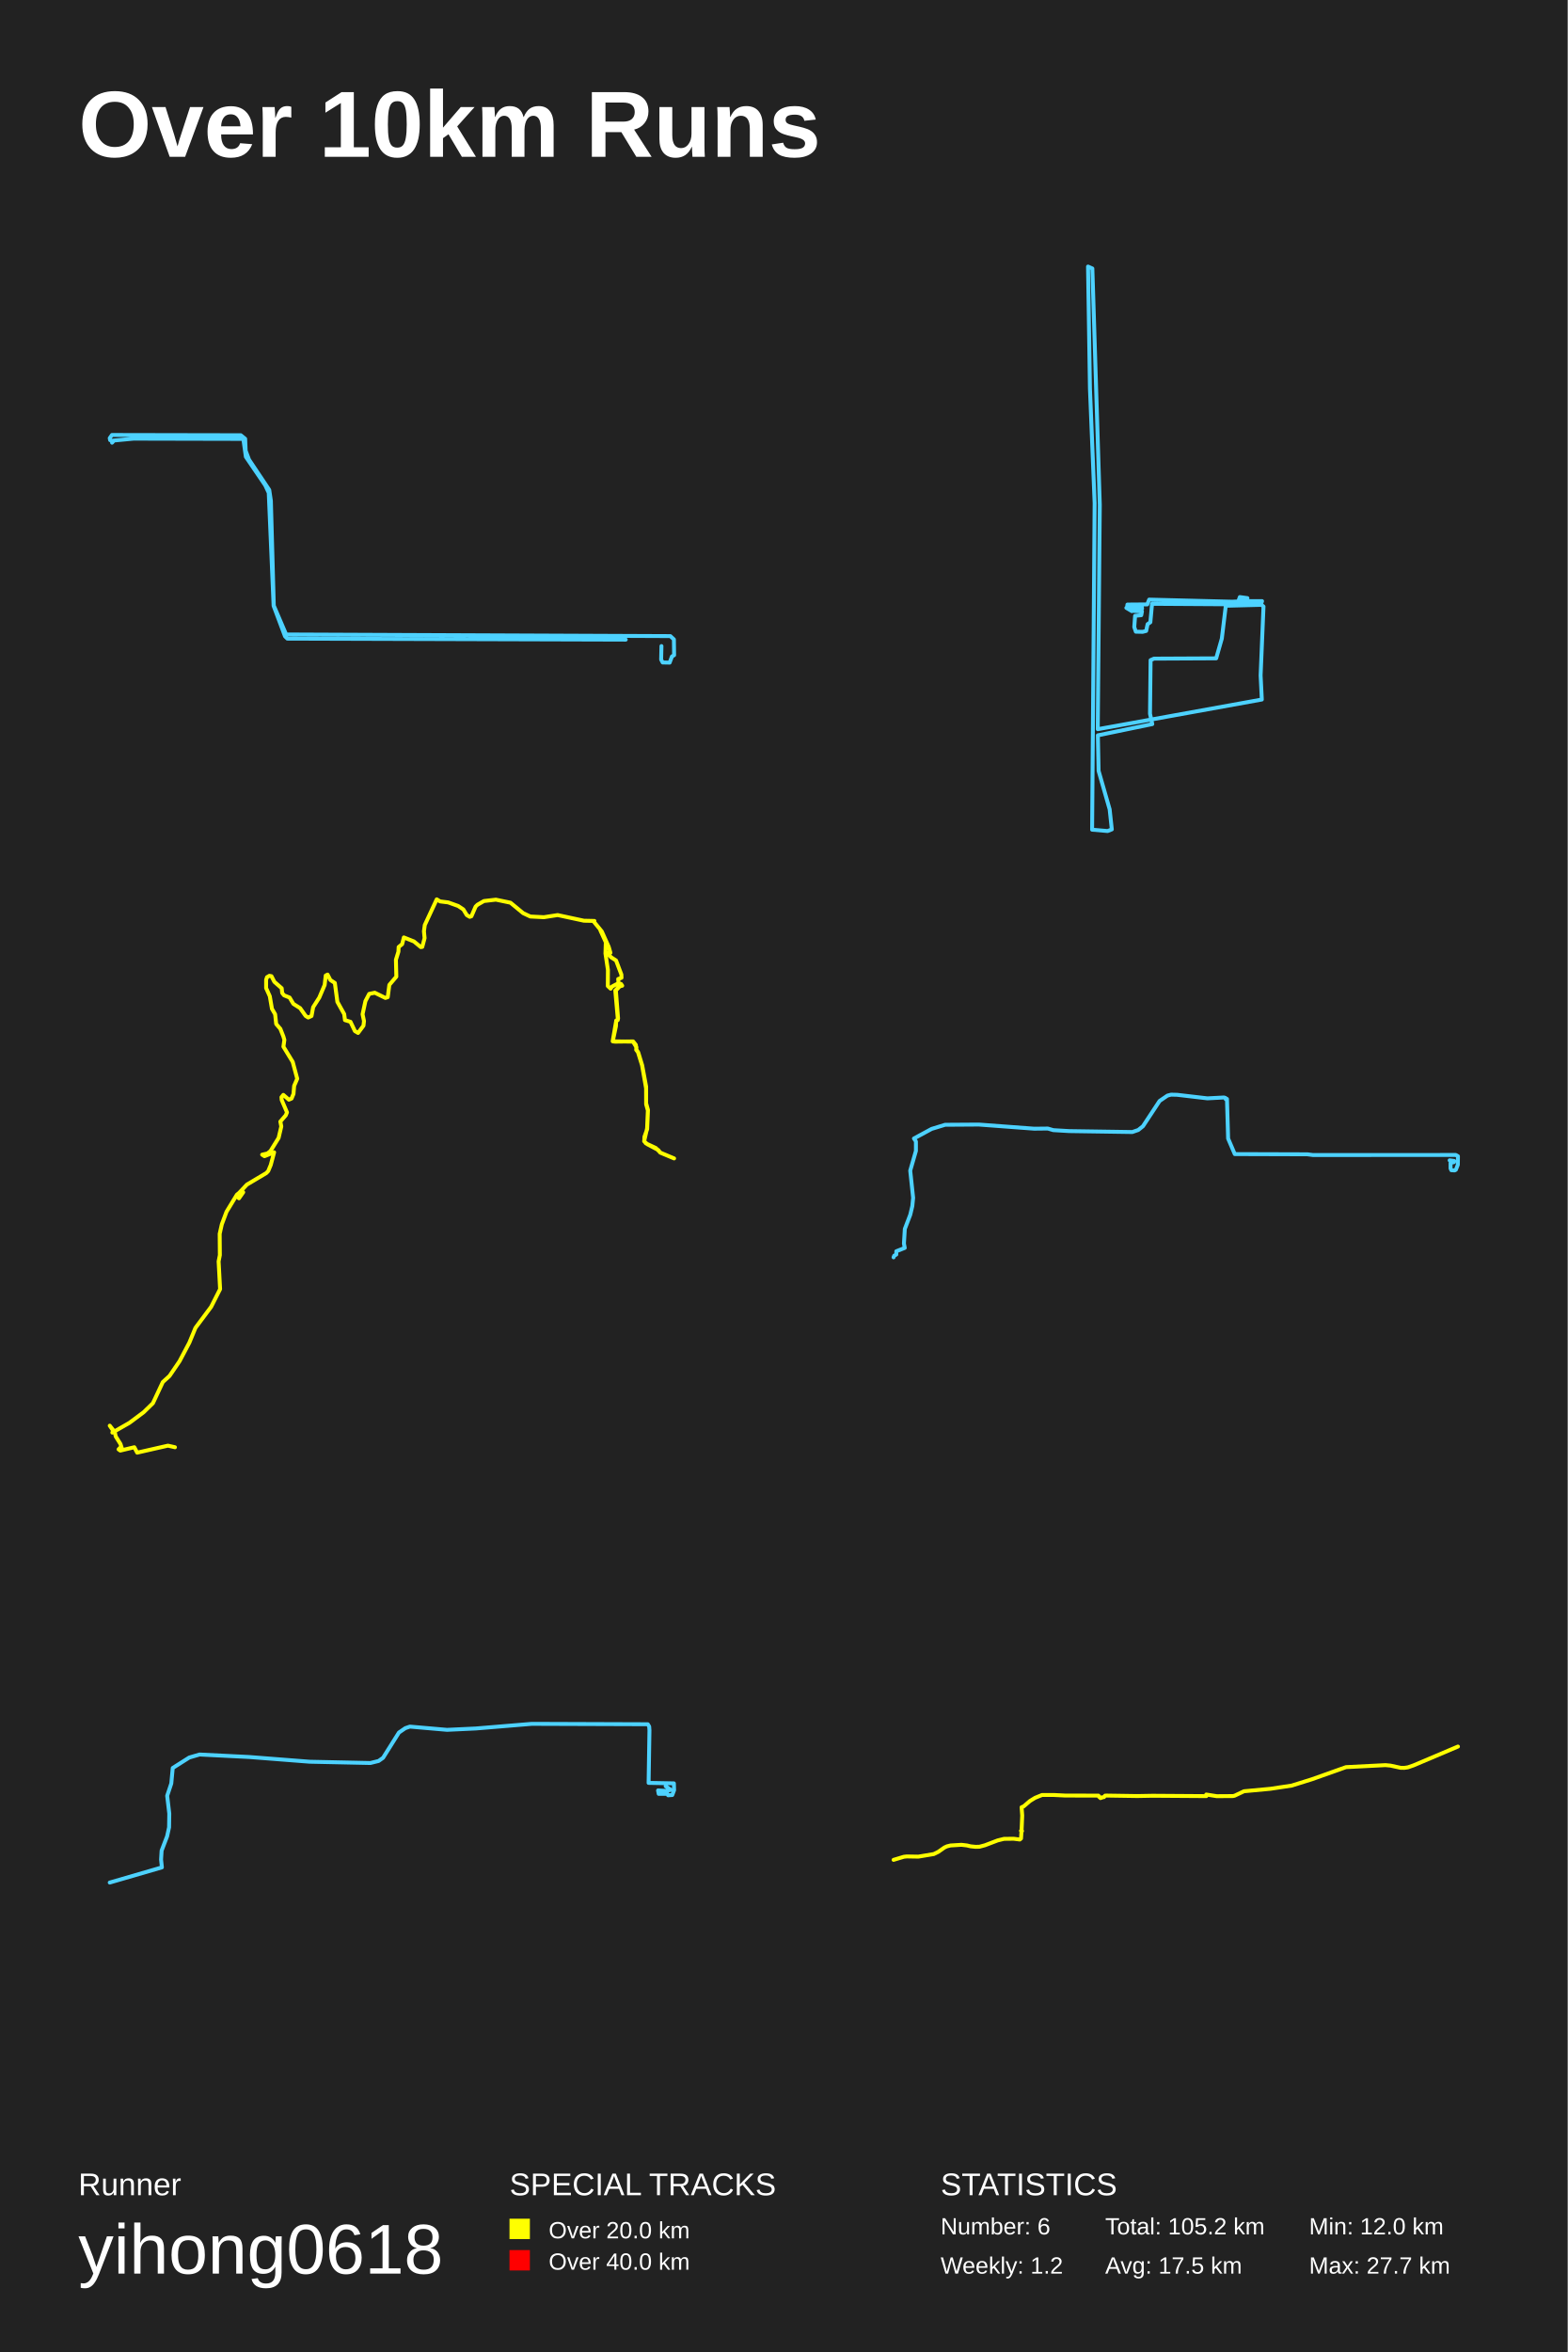
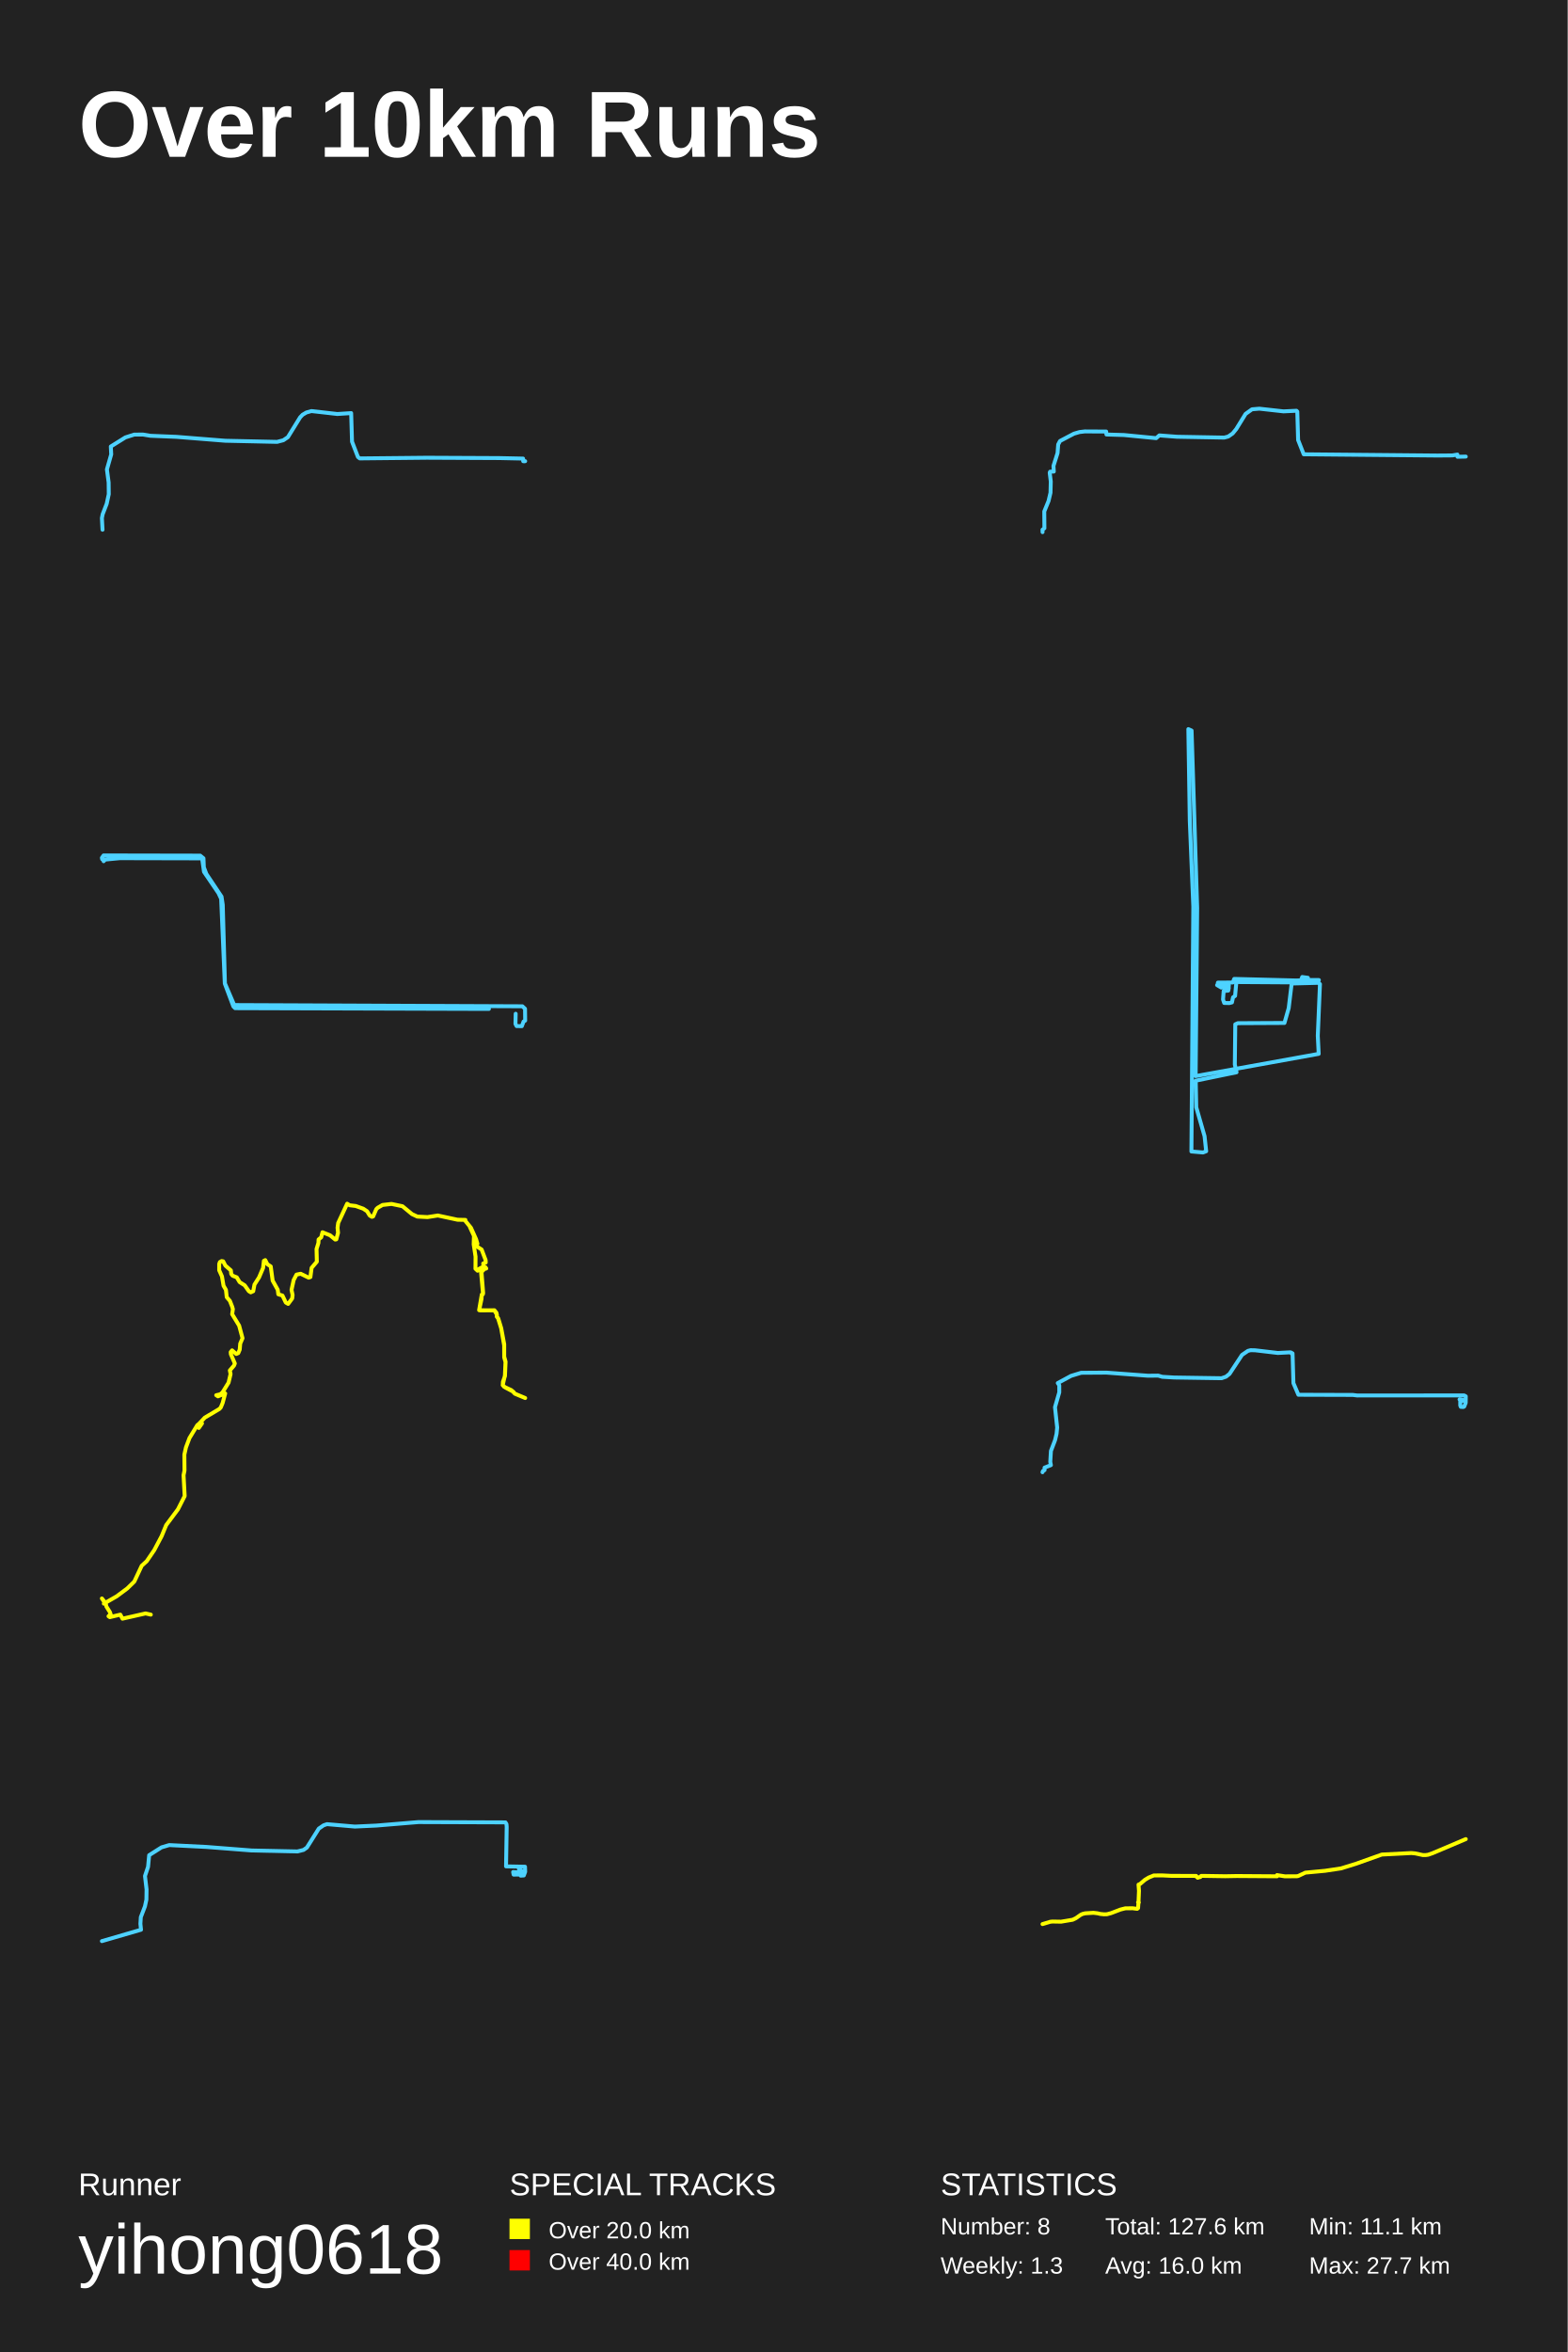
<svg xmlns="http://www.w3.org/2000/svg" baseProfile="full" height="300mm" version="1.1" viewBox="0,0,200,300" width="200mm">
  <defs />
  <rect fill="#222222" height="300" width="200" x="0" y="0" />
  <text fill="#FFFFFF" style="font-size:12px; font-family:Arial; font-weight:bold;" x="10" y="20">Over 10km Runs</text>
  <text fill="#FFFFFF" style="font-size:4px; font-family:Arial" x="10" y="280">Runner</text>
  <text fill="#FFFFFF" style="font-size:9px; font-family:Arial" x="10" y="290">yihong0618</text>
  <text fill="#FFFFFF" style="font-size:4px; font-family:Arial" x="65" y="280">SPECIAL TRACKS</text>
  <rect fill="yellow" height="2.6" width="2.6" x="65" y="283" />
  <text fill="#FFFFFF" style="font-size:3px; font-family:Arial" x="70" y="285.5">Over 20.0 km</text>
  <rect fill="red" height="2.6" width="2.6" x="65" y="287" />
  <text fill="#FFFFFF" style="font-size:3px; font-family:Arial" x="70" y="289.5">Over 40.0 km</text>
  <text fill="#FFFFFF" style="font-size:4px; font-family:Arial" x="120" y="280">STATISTICS</text>
-   <text fill="#FFFFFF" style="font-size:3px; font-family:Arial" x="120" y="285">Number: 6</text>
-   <text fill="#FFFFFF" style="font-size:3px; font-family:Arial" x="120" y="290">Weekly: 1.2</text>
-   <text fill="#FFFFFF" style="font-size:3px; font-family:Arial" x="141" y="285">Total: 105.2 km</text>
-   <text fill="#FFFFFF" style="font-size:3px; font-family:Arial" x="141" y="290">Avg: 17.5 km</text>
-   <text fill="#FFFFFF" style="font-size:3px; font-family:Arial" x="167" y="285">Min: 12.0 km</text>
+   <text fill="#FFFFFF" style="font-size:3px; font-family:Arial" x="120" y="285">Number: 8</text>
+   <text fill="#FFFFFF" style="font-size:3px; font-family:Arial" x="120" y="290">Weekly: 1.3</text>
+   <text fill="#FFFFFF" style="font-size:3px; font-family:Arial" x="141" y="285">Total: 127.6 km</text>
+   <text fill="#FFFFFF" style="font-size:3px; font-family:Arial" x="141" y="290">Avg: 16.0 km</text>
+   <text fill="#FFFFFF" style="font-size:3px; font-family:Arial" x="167" y="285">Min: 11.1 km</text>
  <text fill="#FFFFFF" style="font-size:3px; font-family:Arial" x="167" y="290">Max: 27.7 km</text>
-   <polyline fill="none" points="84.386,82.408 84.347,84.131 84.541,84.501 85.432,84.517 85.729,83.728 86.0,83.567 85.974,81.555 85.522,81.136 36.506,80.927 34.931,77.255 34.557,63.873 34.35,62.488 31.768,58.623 31.341,57.496 31.277,55.966 30.722,55.515 14.284,55.483 14.0,55.885 14.052,56.143 14.465,56.272 14.297,56.465 14.336,56.207 17.047,55.95 31.044,55.982 31.367,58.269 33.834,61.892 34.286,62.859 34.905,77.271 36.364,81.168 36.661,81.458 79.828,81.587" stroke="#4DD2FF" stroke-linecap="round" stroke-linejoin="round" stroke-width="0.5" />
-   <polyline fill="none" points="144.507,77.915 145.687,77.991 145.595,78.469 144.813,78.546 144.706,79.979 144.905,80.571 145.779,80.59 146.223,80.475 146.407,79.616 146.759,79.367 146.974,77.017 159.033,77.093 160.933,77.151 161.193,77.361 160.825,86.15 160.979,89.226 140.048,93.009 140.308,64.406 139.358,34.248 138.807,34.0 139.052,49.595 139.65,64.176 139.328,105.828 141.304,106.0 141.841,105.79 141.565,103.23 140.155,98.32 140.063,93.792 147.004,92.359 146.713,91.041 146.79,84.201 147.219,84.01 155.156,83.972 155.876,81.45 156.382,77.265 160.841,77.151 161.009,76.673 157.991,76.673 158.175,76.157 159.14,76.291 159.079,76.654 157.225,76.749 146.606,76.482 146.361,77.093 143.833,77.113 143.802,77.38 145.671,77.399 145.702,77.648 144.154,77.38 143.695,77.533 144.4,77.953" stroke="#4DD2FF" stroke-linecap="round" stroke-linejoin="round" stroke-width="0.5" />
-   <polyline fill="none" points="76.591,118.664 77.286,120.182 77.241,121.623 77.558,123.715 77.543,125.768 77.906,126.109 78.072,125.846 78.556,125.583 79.077,125.554 79.349,125.681 78.956,125.875 78.495,126.342 78.828,130.059 78.609,130.167 78.579,130.887 78.17,132.823 80.763,132.862 81.193,133.582 81.163,133.913 81.39,134.205 81.911,135.878 82.425,138.807 82.433,140.85 82.652,141.638 82.554,143.924 82.176,145.568 82.584,145.948 83.982,146.687 84.216,147.008 86.0,147.757 84.277,147.037 83.657,146.424 82.388,145.831 82.191,145.539 82.214,145.004 82.561,144.031 82.667,141.579 82.433,140.733 82.433,138.612 81.927,135.888 81.428,134.243 81.201,133.893 81.118,133.27 80.77,132.833 78.48,132.862 78.201,132.833 78.178,132.706 78.163,132.813 78.616,130.186 78.798,130.128 78.851,129.904 78.571,126.333 79.07,125.807 79.38,125.729 79.221,125.496 78.737,125.476 78.919,125.447 78.866,124.873 79.289,124.717 79.274,124.308 78.594,122.508 77.959,122.099 77.453,121.535 77.876,121.525 77.657,120.766 76.772,118.8 75.699,117.486 75.835,117.467 74.49,117.438 71.142,116.718 69.389,116.99 67.658,116.903 66.744,116.474 65.126,115.141 63.26,114.752 61.741,114.927 60.909,115.404 60.675,115.637 60.138,116.873 59.927,116.941 59.556,116.727 59.111,115.997 58.453,115.559 57.176,115.102 56.14,114.975 55.717,114.713 54.191,117.993 54.085,118.791 54.168,119.657 53.873,120.776 53.684,120.805 52.815,120.085 51.523,119.569 51.304,120.426 50.858,120.795 50.828,121.389 50.51,122.421 50.563,124.571 49.671,125.622 49.467,127.189 49.165,127.286 47.812,126.625 47.102,126.77 46.618,127.695 46.255,129.369 46.437,130.235 46.369,130.828 45.681,131.753 45.28,131.519 44.714,130.332 44.011,130.118 43.912,129.349 43.043,127.792 42.718,125.379 42.144,124.999 41.789,124.308 41.555,124.425 41.418,125.632 40.731,127.247 39.952,128.464 39.741,129.592 39.318,129.787 38.993,129.583 38.29,128.59 37.428,128.045 36.944,127.238 36.234,126.955 36,126.654 35.939,126.05 35.002,125.233 34.632,124.513 34.367,124.464 34.065,124.639 33.952,124.97 33.952,126.031 34.42,127.072 34.692,128.668 35.1,129.369 35.236,130.614 35.766,131.227 36.151,132.2 36.279,132.638 36.158,133.504 37.345,135.45 37.919,137.59 37.526,138.505 37.443,139.527 37.194,140.12 36.854,140.266 36.143,139.653 35.909,139.945 35.939,140.305 36.612,141.881 36.461,142.251 35.766,143.058 35.886,143.681 35.546,145.14 34.503,146.823 34.118,147.125 33.445,147.28 33.74,147.475 34.972,146.979 34.541,148.594 34.216,149.372 33.974,149.625 31.503,151.094 30.165,152.514 30.49,152.845 31.027,152.076 30.853,152.135 30.861,152.261 30.506,152.154 30.226,152.378 28.896,154.566 28.299,156.162 28.027,157.377 28.049,160.091 27.891,160.889 28.08,164.429 26.931,166.695 24.936,169.369 24.157,171.256 22.903,173.629 21.625,175.506 20.771,176.283 19.509,178.977 18.323,180.134 16.509,181.486 14.333,182.73 14.431,182.477 14.0,181.845 14.642,182.652 14.763,183.216 15.368,184.179 15.534,184.694 15.3,184.684 15.126,184.869 15.345,185.025 17.136,184.597 17.499,185.287 21.429,184.393 22.321,184.597" stroke="yellow" stroke-linecap="round" stroke-linejoin="round" stroke-width="0.5" />
-   <polyline fill="none" points="184.939,148.001 185.51,148.076 185.48,148.233 185.057,148.335 185.057,149.029 185.154,149.26 185.577,149.288 185.733,149.205 185.985,148.566 186.0,147.474 185.725,147.317 167.51,147.326 166.79,147.233 157.527,147.205 156.68,145.225 156.532,140.17 156.369,140.198 156.339,140.041 156.146,139.985 154.031,140.096 150.171,139.643 149.399,139.624 148.939,139.745 147.936,140.43 145.814,143.651 145.212,144.132 144.455,144.392 136.387,144.271 134.375,144.151 133.678,143.947 131.933,143.966 124.874,143.438 120.576,143.466 118.854,143.993 116.598,145.215 116.85,145.586 116.85,146.798 116.123,149.316 116.494,152.787 116.39,153.842 116.13,154.934 115.433,156.757 115.321,158.617 115.425,159.173 114.349,159.598 114.349,160.015 114.082,160.163 114.0,160.376" stroke="#4DD2FF" stroke-linecap="round" stroke-linejoin="round" stroke-width="0.5" />
-   <polyline fill="none" points="14.0,240.122 20.653,238.188 20.549,237.183 20.618,236.048 21.321,234.217 21.57,233.074 21.597,231.329 21.328,229.051 21.852,227.486 22.038,225.509 24.141,224.176 25.458,223.79 31.8,224.108 39.501,224.709 47.249,224.873 48.297,224.615 48.869,224.211 50.896,220.987 51.71,220.428 52.289,220.23 57.032,220.643 60.692,220.471 67.841,219.878 82.643,219.929 82.822,220.222 82.856,220.712 82.746,227.409 85.972,227.469 86.0,228.337 85.766,228.956 85.235,228.991 85.152,228.802 84.035,228.81 83.953,228.372 85.007,228.432 85.579,228.294 84.925,227.83" stroke="#4DD2FF" stroke-linecap="round" stroke-linejoin="round" stroke-width="0.5" />
-   <polyline fill="none" points="114.0,237.226 115.307,236.833 115.682,236.791 117.16,236.816 119.132,236.486 119.701,236.205 120.49,235.651 120.811,235.503 121.267,235.391 122.664,235.307 123.351,235.387 123.844,235.503 124.444,235.563 124.954,235.552 125.655,235.366 127.267,234.752 128.081,234.549 129.317,234.534 130.1,234.633 130.258,234.503 130.323,233.527 130.387,233.548 130.255,233.517 130.328,233.499 130.41,231.572 130.331,230.515 130.593,230.406 131.401,229.715 132.052,229.315 132.939,228.953 134.398,228.95 135.877,229.023 140.142,229.034 140.22,229.199 140.488,229.276 140.389,229.35 140.423,229.294 140.528,229.311 140.666,229.241 140.846,229.223 140.984,229.034 141.173,229.027 145.076,229.086 147.04,229.051 153.895,229.097 153.89,228.893 155.225,229.104 157.29,229.09 157.504,229.044 158.706,228.476 162.069,228.163 164.793,227.752 167.345,226.955 171.719,225.4 176.747,225.144 177.387,225.203 178.702,225.488 179.167,225.491 179.606,225.428 180.338,225.175 186.0,222.774" stroke="yellow" stroke-linecap="round" stroke-linejoin="round" stroke-width="0.5" />
+   <polyline fill="none" points="13.081,67.569 13.0,66.086 13.098,65.589 13.612,64.258 13.877,63.034 13.86,61.537 13.641,59.875 14.189,57.953 14.137,56.952 15.996,55.793 17.121,55.433 18.23,55.426 19.182,55.584 22.513,55.721 28.741,56.218 35.35,56.362 36.147,56.153 36.73,55.757 38.289,53.23 38.606,52.899 39.074,52.619 39.726,52.431 43.039,52.806 44.8,52.691 44.909,56.333 45.666,58.291 45.896,58.471 54.468,58.385 63.681,58.428 66.734,58.493 66.746,58.824 66.833,58.759 66.844,58.838 67.0,58.824" stroke="#4DD2FF" stroke-linecap="round" stroke-linejoin="round" stroke-width="0.5" />
+   <polyline fill="none" points="187.0,58.239 185.94,58.26 185.928,57.981 185.292,58.089 183.377,58.103 166.325,57.946 165.609,56.123 165.505,52.499 165.397,52.392 163.74,52.47 160.662,52.127 159.728,52.206 158.908,52.792 157.716,54.729 157.257,55.287 156.696,55.68 156.185,55.816 150.144,55.708 147.903,55.537 147.502,55.887 143.386,55.487 141.156,55.422 141.122,55.044 138.388,55.029 137.723,55.108 137.012,55.315 135.23,56.252 135,56.695 134.92,57.781 134.399,59.425 134.439,60.147 133.974,60.161 133.917,60.29 134.055,61.419 134.02,62.842 133.768,63.907 133.224,65.236 133.241,67.38 133.0,67.558 133.006,67.873" stroke="#4DD2FF" stroke-linecap="round" stroke-linejoin="round" stroke-width="0.5" />
+   <polyline fill="none" points="65.789,129.306 65.76,130.598 65.906,130.876 66.574,130.888 66.797,130.296 67.0,130.175 66.981,128.666 66.642,128.352 29.88,128.195 28.698,125.441 28.418,115.405 28.263,114.366 26.326,111.467 26.006,110.622 25.958,109.474 25.541,109.136 13.213,109.112 13.0,109.414 13.039,109.607 13.349,109.704 13.223,109.849 13.252,109.656 15.286,109.462 25.783,109.486 26.025,111.202 27.875,113.919 28.214,114.644 28.679,125.454 29.773,128.376 29.996,128.593 62.371,128.69" stroke="#4DD2FF" stroke-linecap="round" stroke-linejoin="round" stroke-width="0.5" />
+   <polyline fill="none" points="155.88,125.936 156.765,125.994 156.696,126.352 156.11,126.409 156.03,127.484 156.179,127.928 156.834,127.943 157.167,127.857 157.305,127.212 157.569,127.025 157.73,125.263 166.774,125.32 168.199,125.363 168.395,125.521 168.119,132.113 168.234,134.42 152.536,137.257 152.731,115.804 152.019,93.186 151.605,93.0 151.789,104.697 152.237,115.632 151.996,146.871 153.478,147.0 153.881,146.842 153.674,144.922 152.616,141.24 152.547,137.844 157.753,136.77 157.535,135.781 157.592,130.651 157.914,130.508 163.867,130.479 164.407,128.587 164.786,125.449 168.131,125.363 168.257,125.005 165.993,125.005 166.131,124.618 166.855,124.718 166.809,124.99 165.418,125.062 157.455,124.861 157.271,125.32 155.375,125.334 155.352,125.535 156.754,125.549 156.777,125.736 155.616,125.535 155.271,125.65 155.8,125.965" stroke="#4DD2FF" stroke-linecap="round" stroke-linejoin="round" stroke-width="0.5" />
+   <polyline fill="none" points="59.943,156.498 60.465,157.637 60.431,158.717 60.669,160.286 60.657,161.826 60.929,162.082 61.054,161.885 61.417,161.687 61.808,161.666 62.012,161.76 61.717,161.906 61.372,162.257 61.621,165.045 61.457,165.125 61.434,165.665 61.128,167.117 63.072,167.146 63.395,167.686 63.372,167.934 63.542,168.153 63.934,169.409 64.319,171.605 64.325,173.137 64.489,173.728 64.415,175.443 64.132,176.676 64.438,176.961 65.487,177.515 65.662,177.756 67.0,178.318 65.708,177.778 65.243,177.318 64.291,176.873 64.143,176.654 64.16,176.253 64.421,175.523 64.5,173.685 64.325,173.05 64.325,171.459 63.945,169.416 63.571,168.183 63.401,167.92 63.338,167.453 63.078,167.124 61.36,167.146 61.151,167.124 61.134,167.03 61.122,167.11 61.462,165.139 61.598,165.096 61.638,164.928 61.428,162.249 61.802,161.855 62.035,161.797 61.916,161.622 61.553,161.607 61.689,161.585 61.649,161.155 61.967,161.038 61.955,160.731 61.445,159.381 60.969,159.075 60.589,158.651 60.907,158.644 60.742,158.075 60.079,156.6 59.274,155.615 59.376,155.6 58.367,155.578 55.857,155.038 54.542,155.243 53.244,155.177 52.558,154.856 51.345,153.856 49.945,153.564 48.805,153.695 48.182,154.053 48.006,154.228 47.604,155.155 47.445,155.206 47.167,155.045 46.833,154.498 46.34,154.17 45.382,153.826 44.605,153.732 44.288,153.535 43.143,155.994 43.064,156.593 43.126,157.243 42.905,158.082 42.763,158.104 42.111,157.564 41.142,157.177 40.978,157.819 40.643,158.097 40.621,158.542 40.383,159.315 40.422,160.928 39.753,161.717 39.6,162.892 39.374,162.965 38.359,162.468 37.826,162.578 37.464,163.271 37.191,164.526 37.327,165.176 37.276,165.621 36.761,166.314 36.46,166.139 36.035,165.249 35.508,165.088 35.434,164.512 34.783,163.344 34.539,161.534 34.108,161.25 33.842,160.731 33.666,160.819 33.564,161.724 33.048,162.935 32.464,163.848 32.306,164.694 31.988,164.84 31.744,164.687 31.217,163.943 30.571,163.534 30.208,162.928 29.676,162.717 29.5,162.49 29.454,162.038 28.752,161.425 28.474,160.885 28.276,160.848 28.049,160.98 27.964,161.228 27.964,162.023 28.315,162.804 28.519,164.001 28.825,164.526 28.927,165.461 29.324,165.92 29.613,166.65 29.71,166.979 29.619,167.628 30.509,169.087 30.94,170.693 30.645,171.379 30.582,172.145 30.395,172.59 30.14,172.7 29.608,172.24 29.432,172.459 29.454,172.729 29.959,173.911 29.846,174.188 29.324,174.794 29.415,175.261 29.16,176.355 28.378,177.617 28.088,177.844 27.584,177.96 27.805,178.106 28.729,177.734 28.406,178.945 28.162,179.529 27.981,179.719 26.127,180.82 25.124,181.885 25.368,182.133 25.77,181.557 25.64,181.601 25.646,181.696 25.379,181.615 25.169,181.783 24.172,183.425 23.724,184.621 23.52,185.533 23.537,187.568 23.418,188.166 23.56,190.822 22.698,192.521 21.202,194.527 20.618,195.942 19.677,197.722 18.719,199.129 18.079,199.713 17.132,201.733 16.242,202.601 14.882,203.614 13.249,204.548 13.323,204.358 13.0,203.884 13.482,204.489 13.572,204.912 14.026,205.634 14.151,206.021 13.975,206.013 13.845,206.152 14.009,206.269 15.352,205.948 15.624,206.465 18.572,205.795 19.241,205.948" stroke="yellow" stroke-linecap="round" stroke-linejoin="round" stroke-width="0.5" />
+   <polyline fill="none" points="186.204,178.501 186.633,178.557 186.61,178.675 186.293,178.751 186.293,179.272 186.365,179.445 186.683,179.466 186.8,179.404 186.989,178.925 187.0,178.105 186.794,177.987 173.133,177.994 172.593,177.925 165.645,177.904 165.01,176.418 164.899,172.628 164.776,172.649 164.754,172.531 164.609,172.489 163.023,172.572 160.128,172.232 159.549,172.218 159.204,172.308 158.452,172.822 156.86,175.238 156.409,175.599 155.841,175.794 149.79,175.703 148.281,175.613 147.758,175.46 146.45,175.474 141.156,175.079 137.932,175.099 136.641,175.495 134.948,176.411 135.138,176.689 135.138,177.599 134.592,179.487 134.871,182.09 134.793,182.881 134.598,183.7 134.074,185.068 133.991,186.463 134.069,186.88 133.262,187.199 133.262,187.511 133.061,187.622 133.0,187.782" stroke="#4DD2FF" stroke-linecap="round" stroke-linejoin="round" stroke-width="0.5" />
+   <polyline fill="none" points="13.0,247.592 17.989,246.141 17.912,245.387 17.964,244.536 18.491,243.163 18.677,242.305 18.698,240.997 18.496,239.288 18.889,238.115 19.029,236.632 20.606,235.632 21.593,235.342 26.35,235.581 32.125,236.032 37.937,236.155 38.723,235.961 39.152,235.658 40.672,233.24 41.282,232.821 41.717,232.673 45.274,232.982 48.019,232.853 53.381,232.408 64.482,232.447 64.616,232.666 64.642,233.034 64.56,238.057 66.979,238.102 67.0,238.753 66.824,239.217 66.426,239.243 66.364,239.101 65.526,239.108 65.464,238.779 66.255,238.824 66.685,238.721 66.193,238.373" stroke="#4DD2FF" stroke-linecap="round" stroke-linejoin="round" stroke-width="0.5" />
+   <polyline fill="none" points="133.0,245.42 133.98,245.125 134.261,245.093 135.37,245.112 136.849,244.864 137.276,244.654 137.867,244.238 138.108,244.127 138.45,244.043 139.498,243.98 140.014,244.041 140.383,244.127 140.833,244.172 141.216,244.164 141.742,244.025 142.95,243.564 143.56,243.411 144.488,243.401 145.075,243.475 145.193,243.377 145.242,242.645 145.291,242.661 145.191,242.637 145.246,242.624 145.307,241.179 145.248,240.386 145.445,240.305 146.051,239.786 146.539,239.486 147.205,239.215 148.299,239.212 149.408,239.267 152.606,239.275 152.665,239.399 152.866,239.457 152.792,239.512 152.817,239.47 152.896,239.483 152.999,239.431 153.134,239.418 153.238,239.275 153.379,239.27 156.307,239.315 157.78,239.289 162.922,239.323 162.917,239.17 163.919,239.328 165.467,239.317 165.628,239.283 166.53,238.857 169.052,238.622 171.095,238.314 173.009,237.717 176.29,236.55 180.06,236.358 180.54,236.403 181.526,236.616 181.875,236.618 182.205,236.571 182.754,236.381 187.0,234.58" stroke="yellow" stroke-linecap="round" stroke-linejoin="round" stroke-width="0.5" />
</svg>
